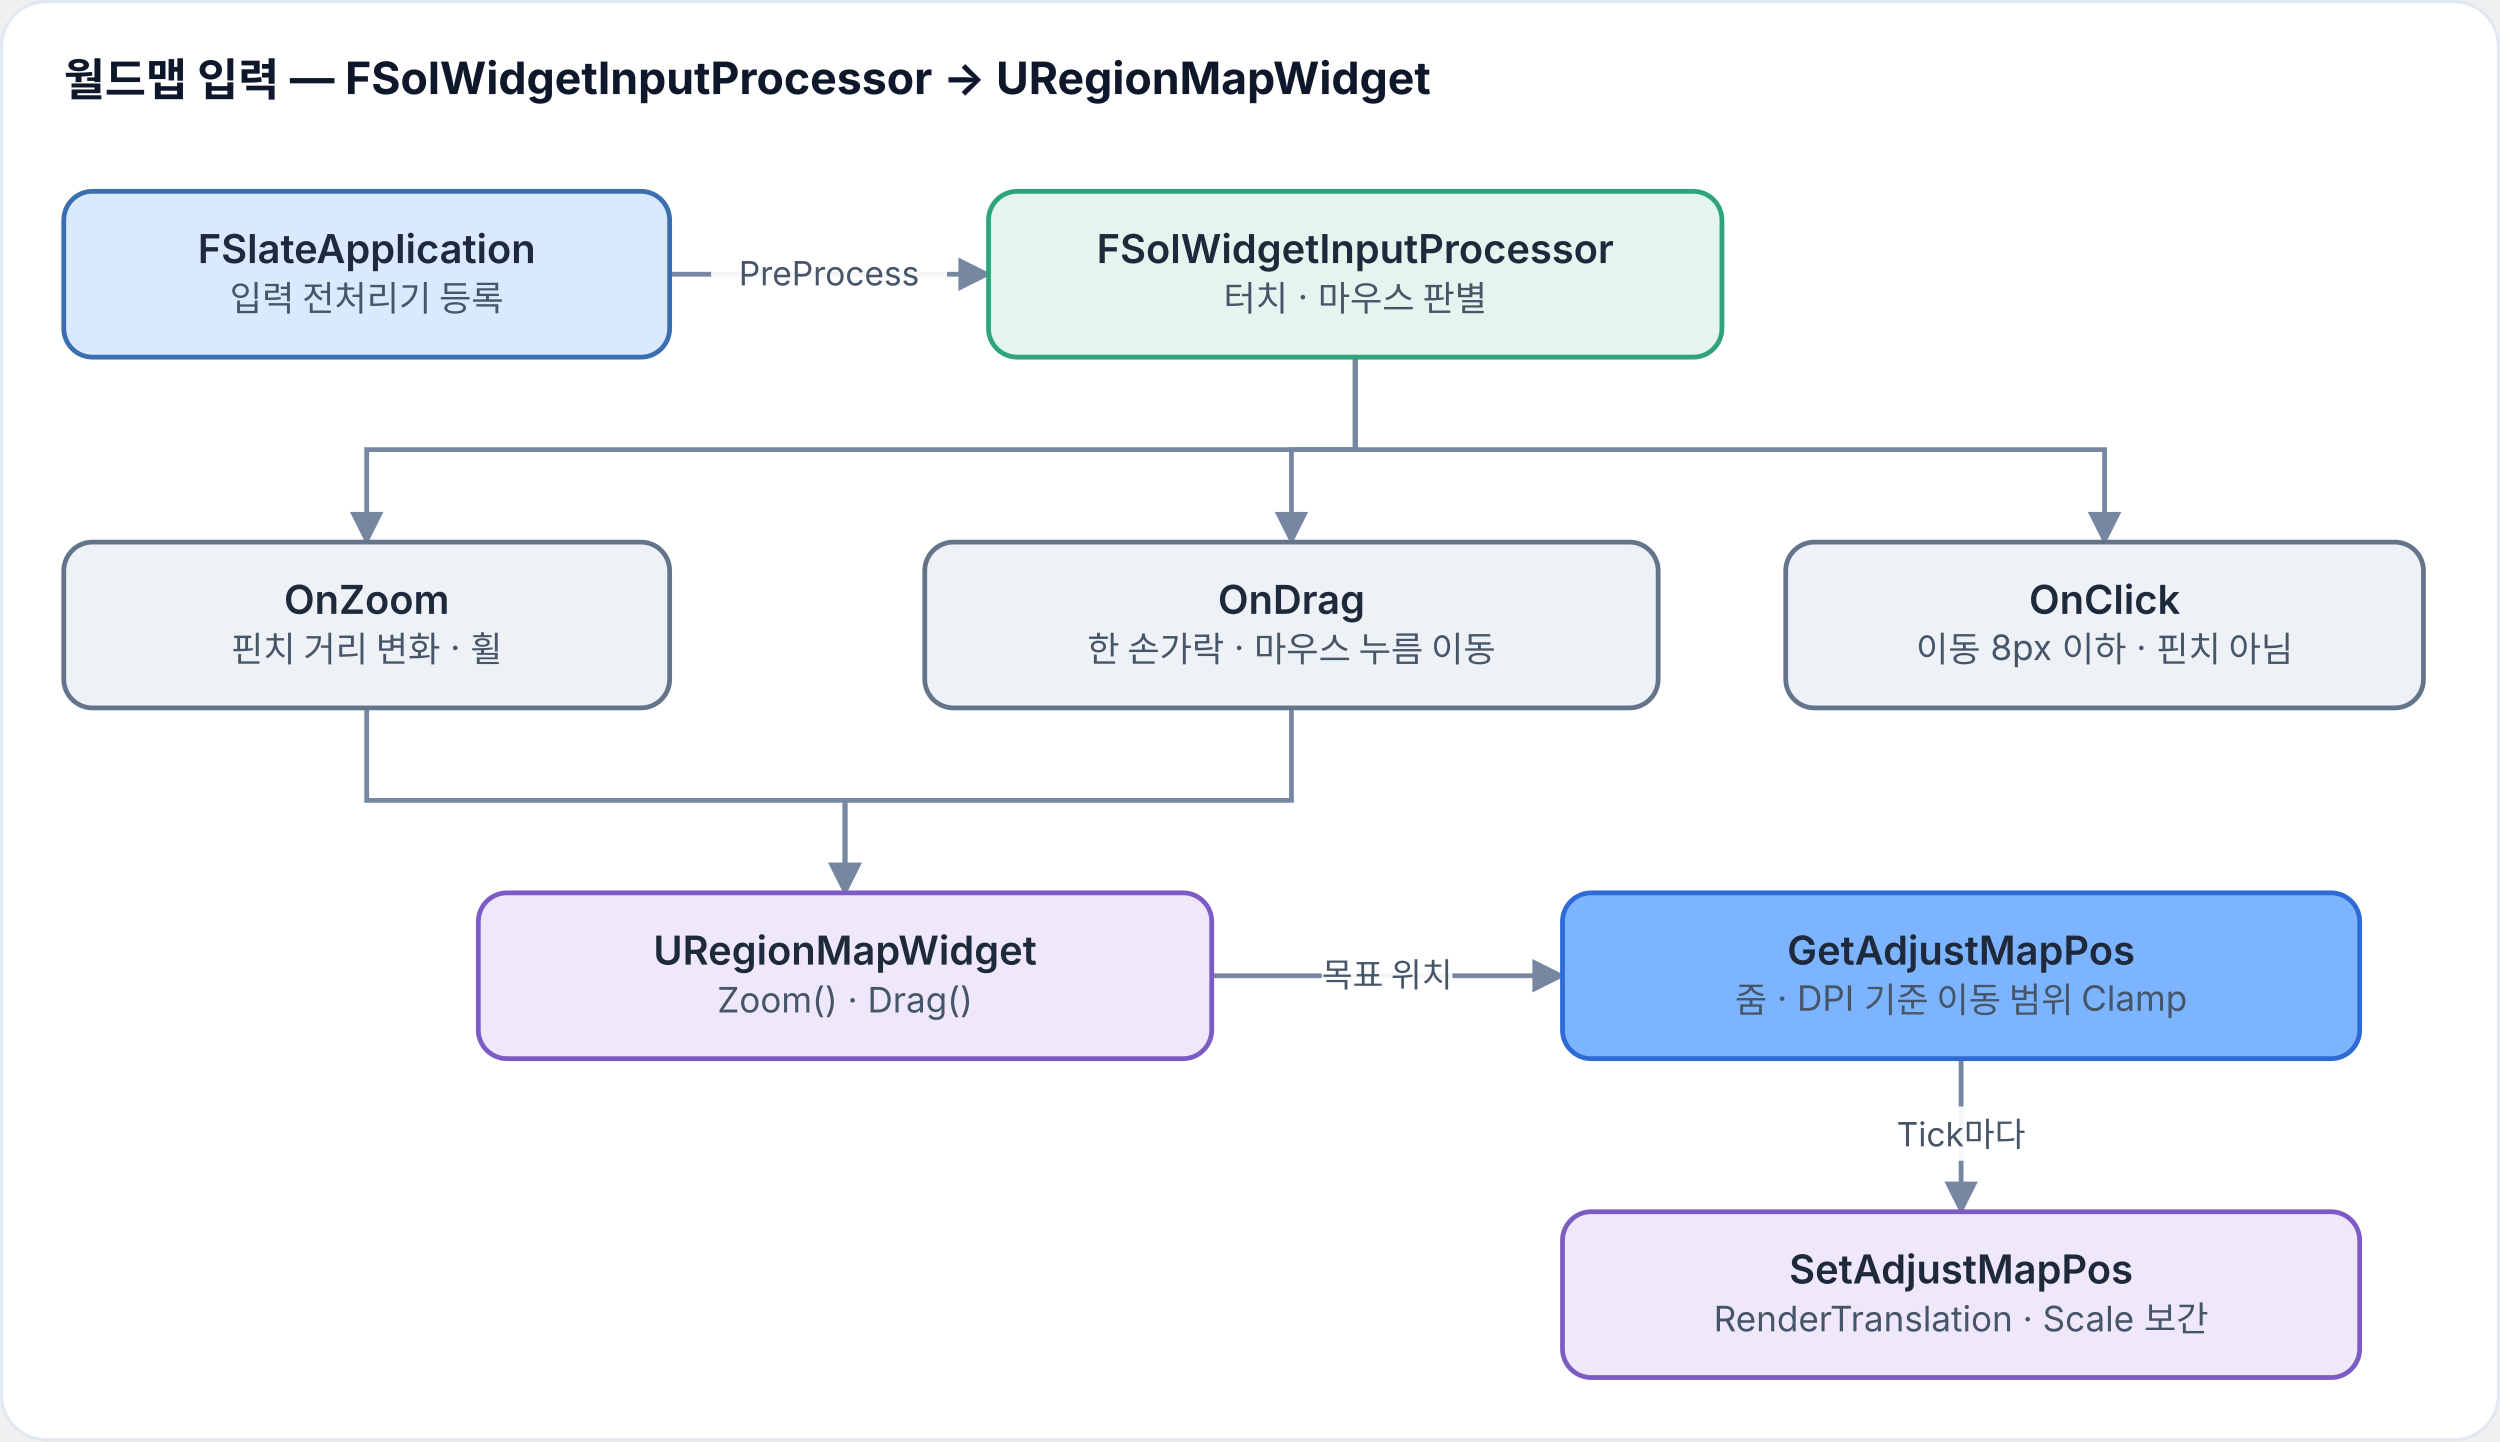
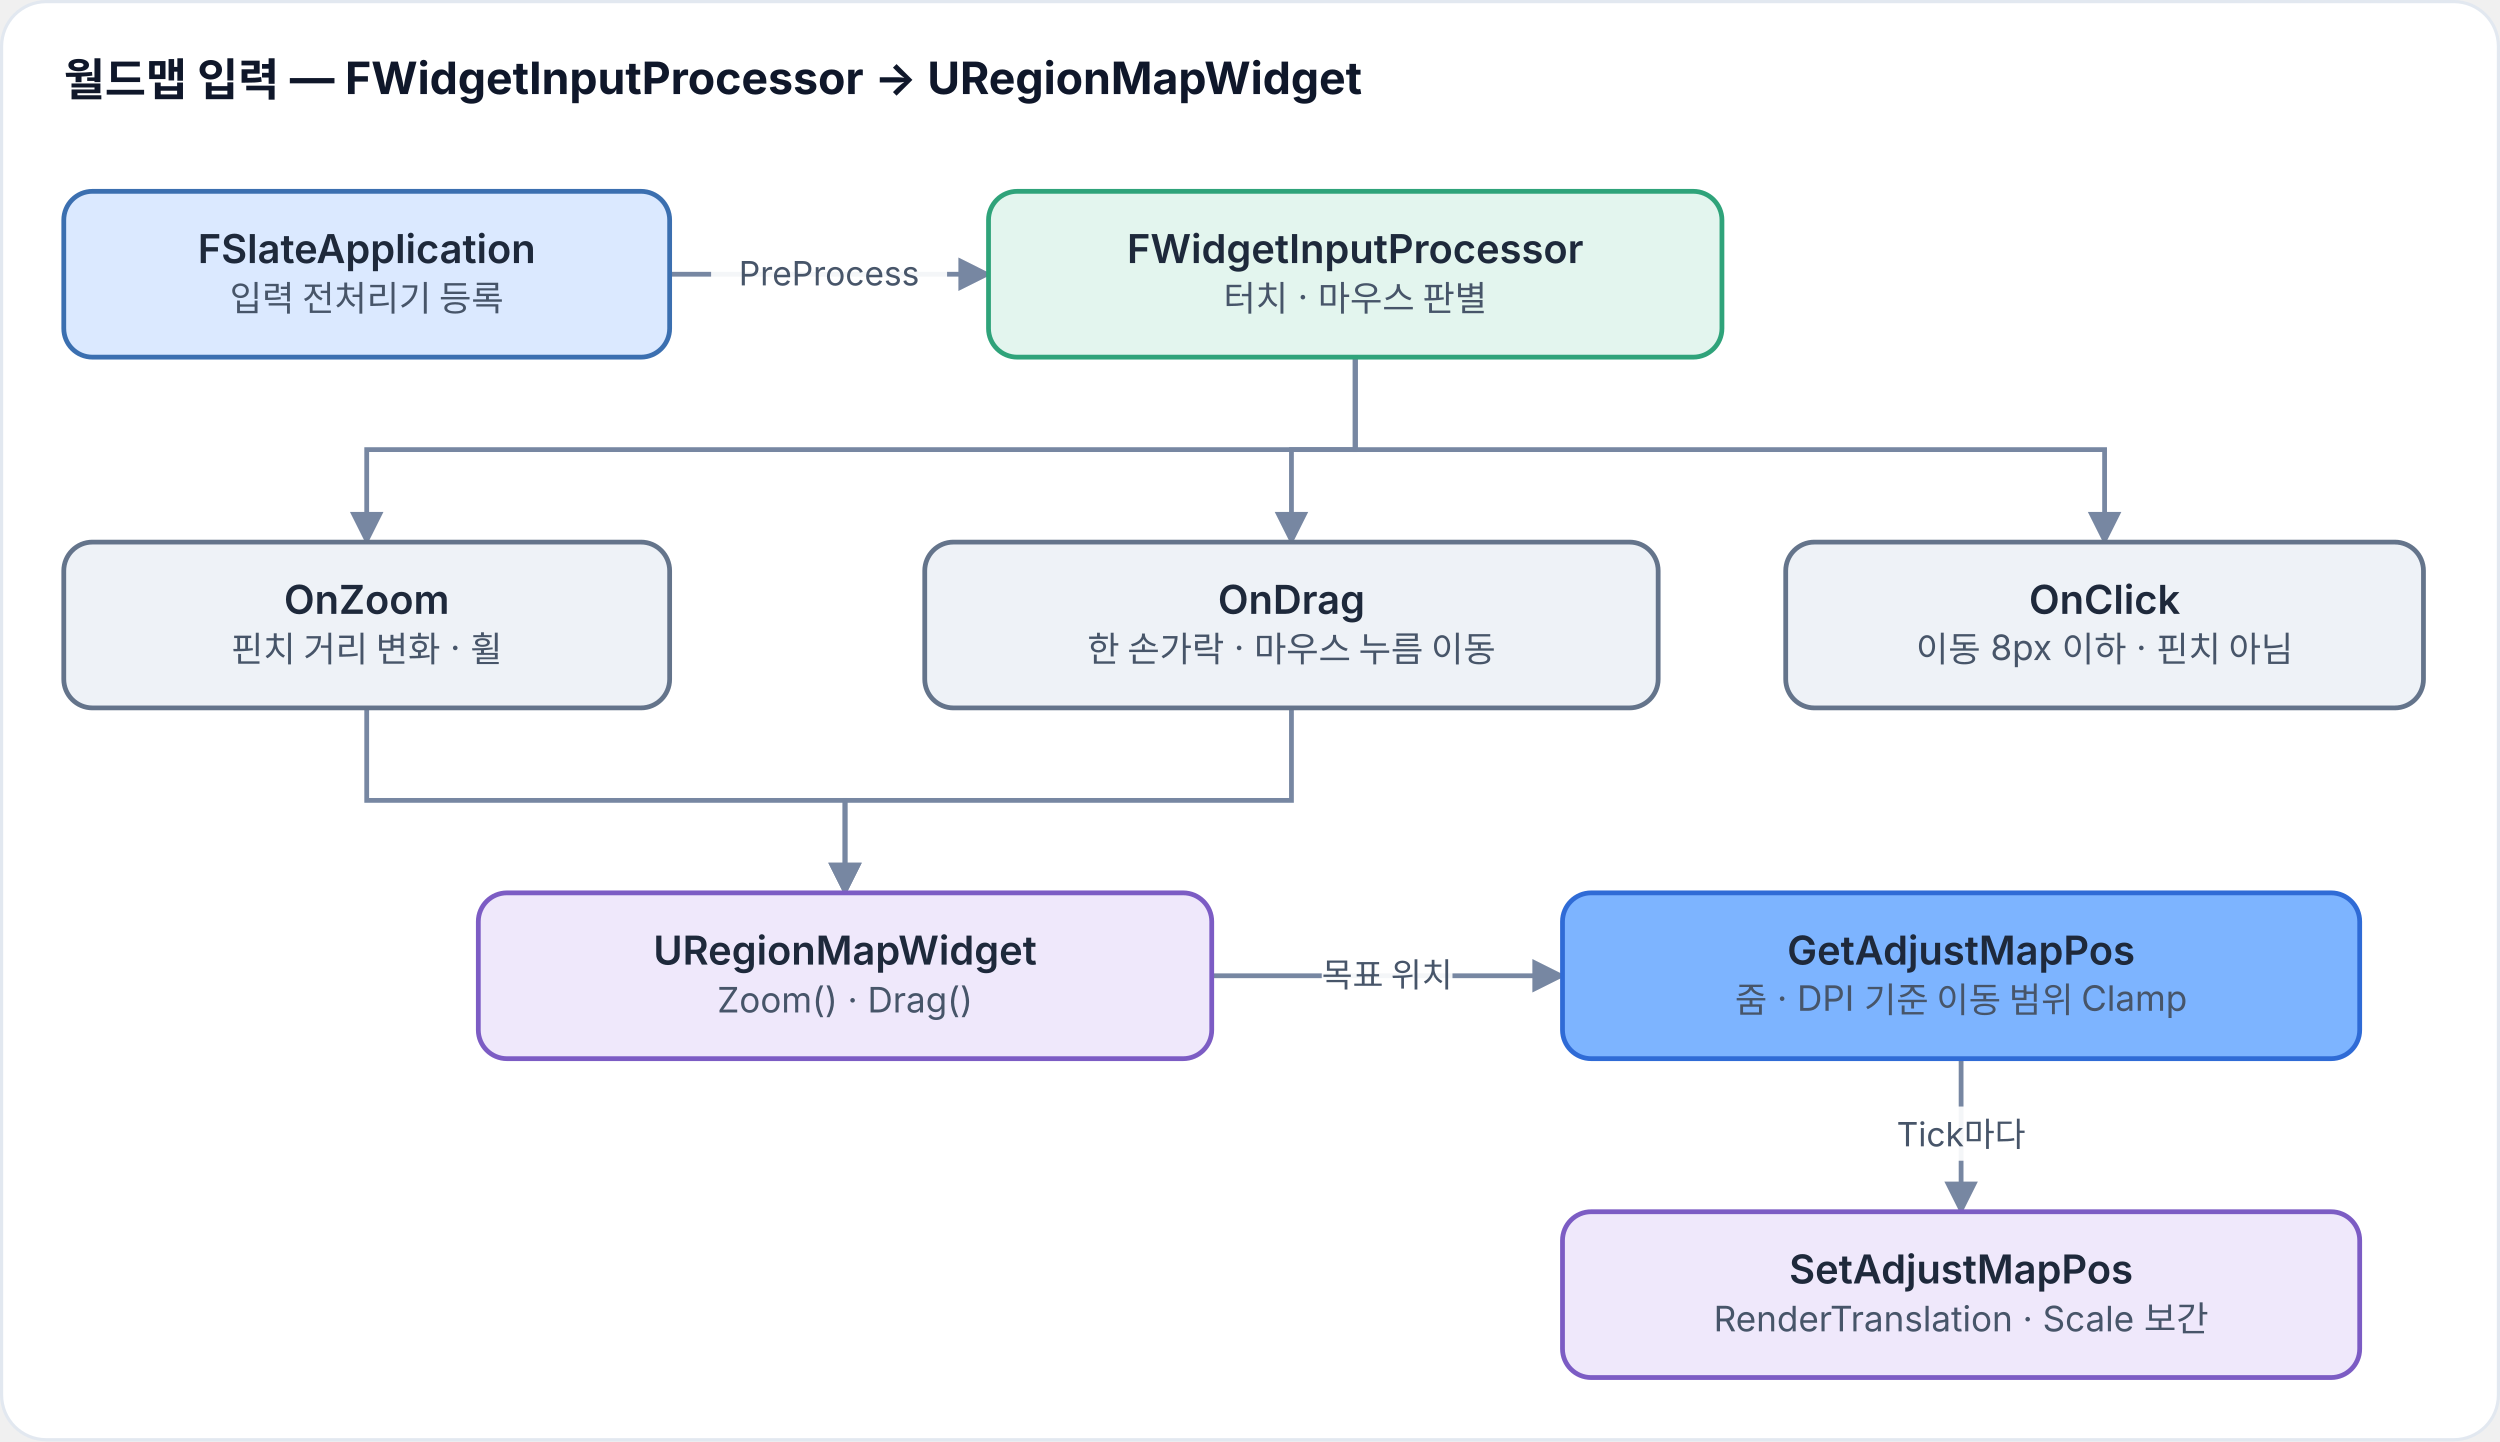
<svg xmlns="http://www.w3.org/2000/svg" viewBox="0 0 784 452" width="784" height="452" font-family="Inter, 'Malgun Gothic', sans-serif">
  <defs>
    <marker id="arrow" viewBox="0 0 10 10" refX="9" refY="5" markerWidth="7" markerHeight="7" orient="auto-start-reverse">
      <path d="M 0 0 L 10 5 L 0 10 z" fill="#7787a2" />
    </marker>
  </defs>
  <rect x="0.5" y="0.5" width="783" height="451" rx="14" fill="#ffffff" stroke="#e2e8f0" />
-   <text x="20" y="30" font-size="14" font-weight="700" fill="#0f172a">월드맵 입력 — FSolWidgetInputProcessor → URegionMapWidget</text>
+   <text x="20" y="30" font-size="14" font-weight="700" fill="#0f172a">월드맵 입력 — FWidgetInputProcessor → URegionMapWidget</text>
  <path d="M 210.0 86.0 L 260.0 86.0 L 260.0 86.0 L 310.0 86.0" fill="none" stroke="#7787a2" stroke-width="1.5" marker-end="url(#arrow)" />
  <rect x="223.0" y="77.0" width="74.0" height="17" rx="4" fill="#ffffff" opacity="0.92" />
  <text x="260.0" y="89.5" text-anchor="middle" font-size="10.5" fill="#475569">PreProcess</text>
  <path d="M 425.0 112.0 L 425.0 141.0 L 115.0 141.0 L 115.0 170.0" fill="none" stroke="#7787a2" stroke-width="1.5" marker-end="url(#arrow)" />
  <path d="M 425.0 112.0 L 425.0 141.0 L 405.0 141.0 L 405.0 170.0" fill="none" stroke="#7787a2" stroke-width="1.5" marker-end="url(#arrow)" />
  <path d="M 425.0 112.0 L 425.0 141.0 L 660.0 141.0 L 660.0 170.0" fill="none" stroke="#7787a2" stroke-width="1.5" marker-end="url(#arrow)" />
  <path d="M 115.0 222.0 L 115.0 251.0 L 265.0 251.0 L 265.0 280.0" fill="none" stroke="#7787a2" stroke-width="1.5" marker-end="url(#arrow)" />
  <path d="M 405.0 222.0 L 405.0 251.0 L 265.0 251.0 L 265.0 280.0" fill="none" stroke="#7787a2" stroke-width="1.5" marker-end="url(#arrow)" />
  <path d="M 380.0 306.0 L 435.0 306.0 L 435.0 306.0 L 490.0 306.0" fill="none" stroke="#7787a2" stroke-width="1.5" marker-end="url(#arrow)" />
  <rect x="414.5" y="297.0" width="41.0" height="17" rx="4" fill="#ffffff" opacity="0.92" />
  <text x="435.0" y="309.5" text-anchor="middle" font-size="10.5" fill="#475569">목표 위치</text>
  <path d="M 615.0 332.0 L 615.0 356.0 L 615.0 356.0 L 615.0 380.0" fill="none" stroke="#7787a2" stroke-width="1.5" marker-end="url(#arrow)" />
  <rect x="591.2" y="347.0" width="47.6" height="17" rx="4" fill="#ffffff" opacity="0.92" />
  <text x="615.0" y="359.5" text-anchor="middle" font-size="10.5" fill="#475569">Tick마다</text>
  <rect x="20" y="60" width="190" height="52" rx="9" ry="9" fill="#dbe9ff" stroke="#3b6fb0" stroke-width="1.5" />
  <text x="115.0" y="82.5" text-anchor="middle" font-size="12.5" font-weight="600" fill="#1e293b">FSlateApplication</text>
  <text x="115.0" y="97.5" text-anchor="middle" font-size="11" font-weight="400" fill="#475569">입력 전처리기 등록</text>
  <rect x="310" y="60" width="230" height="52" rx="9" ry="9" fill="#e3f5ee" stroke="#2fa37a" stroke-width="1.5" />
-   <text x="425.0" y="82.5" text-anchor="middle" font-size="12.5" font-weight="600" fill="#1e293b">FSolWidgetInputProcessor</text>
+   <text x="425.0" y="82.5" text-anchor="middle" font-size="12.5" font-weight="600" fill="#1e293b">FWidgetInputProcessor</text>
  <text x="425.0" y="97.5" text-anchor="middle" font-size="11" font-weight="400" fill="#475569">터치 · 마우스 판별</text>
  <rect x="20" y="170" width="190" height="52" rx="9" ry="9" fill="#eef2f7" stroke="#64748b" stroke-width="1.5" />
  <text x="115.0" y="192.5" text-anchor="middle" font-size="12.5" font-weight="600" fill="#1e293b">OnZoom</text>
  <text x="115.0" y="207.5" text-anchor="middle" font-size="11" font-weight="400" fill="#475569">핀치 거리 변화 · 휠</text>
  <rect x="290" y="170" width="230" height="52" rx="9" ry="9" fill="#eef2f7" stroke="#64748b" stroke-width="1.5" />
  <text x="405.0" y="192.5" text-anchor="middle" font-size="12.5" font-weight="600" fill="#1e293b">OnDrag</text>
  <text x="405.0" y="207.5" text-anchor="middle" font-size="11" font-weight="400" fill="#475569">한 손가락 · 마우스 누름 이동</text>
  <rect x="560" y="170" width="200" height="52" rx="9" ry="9" fill="#eef2f7" stroke="#64748b" stroke-width="1.5" />
  <text x="660.0" y="192.5" text-anchor="middle" font-size="12.5" font-weight="600" fill="#1e293b">OnClick</text>
  <text x="660.0" y="207.5" text-anchor="middle" font-size="11" font-weight="400" fill="#475569">이동 8px 이하 · 핀치 아님</text>
  <rect x="150" y="280" width="230" height="52" rx="9" ry="9" fill="#efe8fb" stroke="#7c5cc4" stroke-width="1.5" />
  <text x="265.0" y="302.5" text-anchor="middle" font-size="12.5" font-weight="600" fill="#1e293b">URegionMapWidget</text>
  <text x="265.0" y="317.5" text-anchor="middle" font-size="11" font-weight="400" fill="#475569">Zoom() · Drag()</text>
  <rect x="490" y="280" width="250" height="52" rx="9" ry="9" fill="#7db4ff" stroke="#2f6bd6" stroke-width="1.5" />
  <text x="615.0" y="302.5" text-anchor="middle" font-size="12.5" font-weight="600" fill="#1e293b">GetAdjustMapPos</text>
  <text x="615.0" y="317.5" text-anchor="middle" font-size="11" font-weight="400" fill="#475569">줌 · DPI 기준 이동 범위 Clamp</text>
  <rect x="490" y="380" width="250" height="52" rx="9" ry="9" fill="#efe8fb" stroke="#7c5cc4" stroke-width="1.5" />
  <text x="615.0" y="402.5" text-anchor="middle" font-size="12.5" font-weight="600" fill="#1e293b">SetAdjustMapPos</text>
  <text x="615.0" y="417.5" text-anchor="middle" font-size="11" font-weight="400" fill="#475569">RenderTranslation · Scale 보간</text>
</svg>
